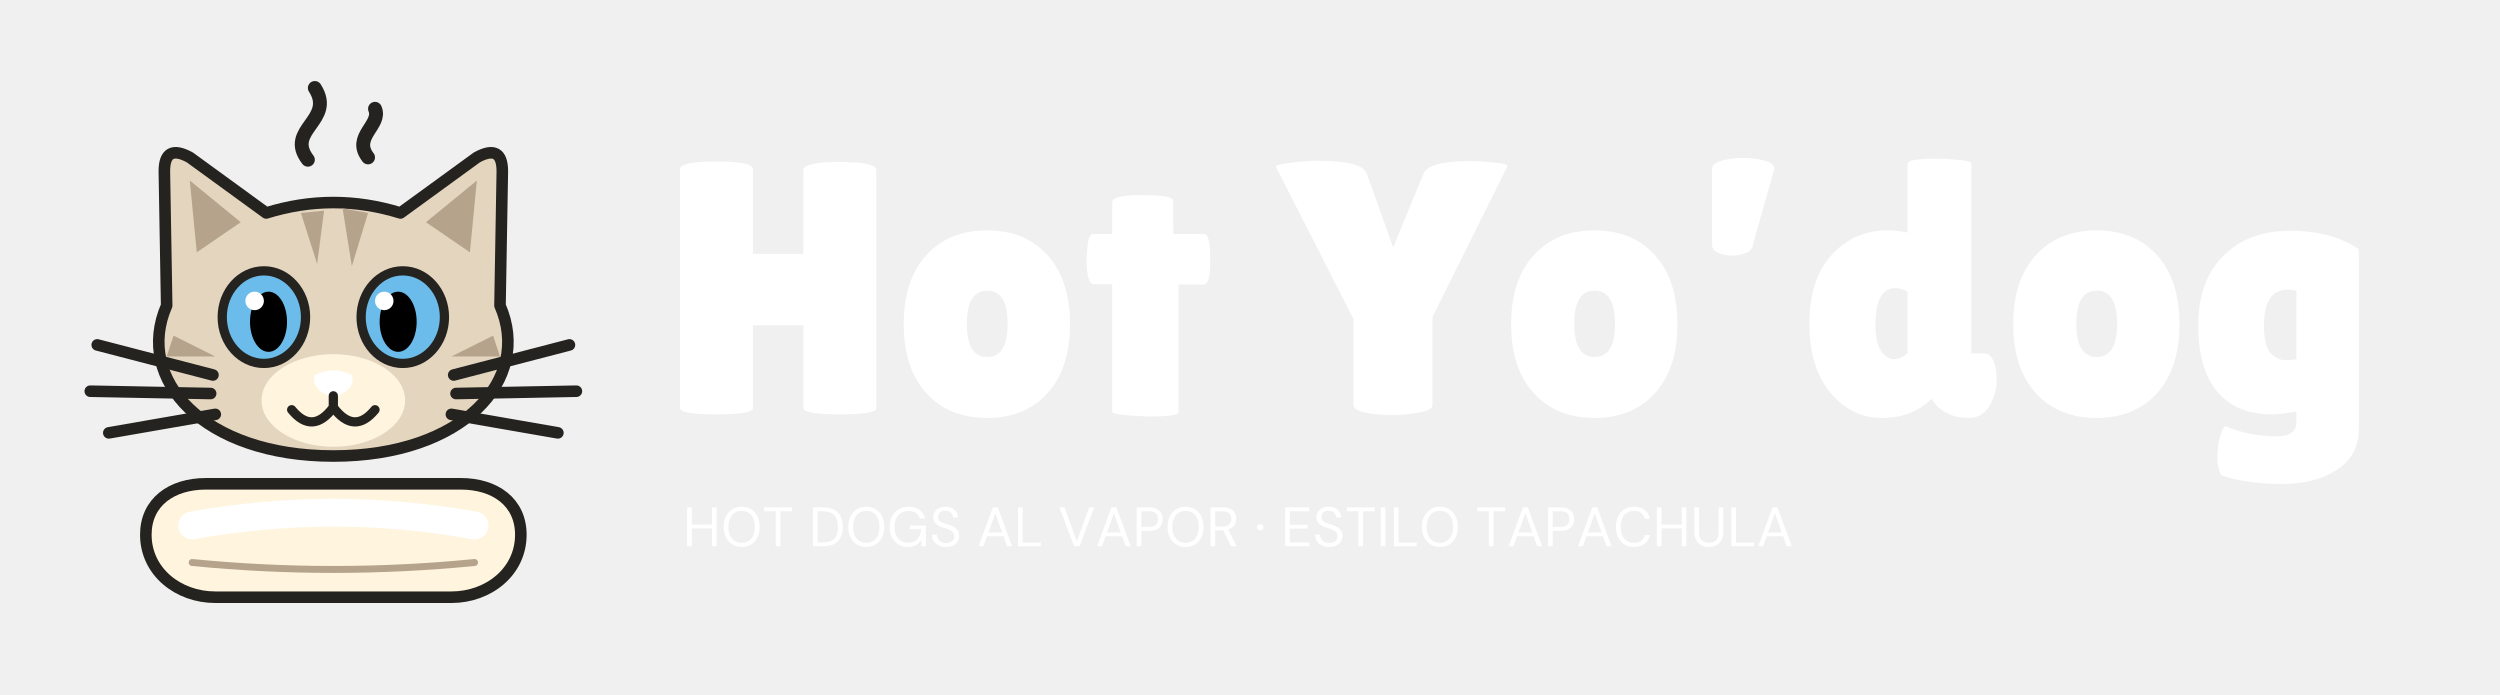
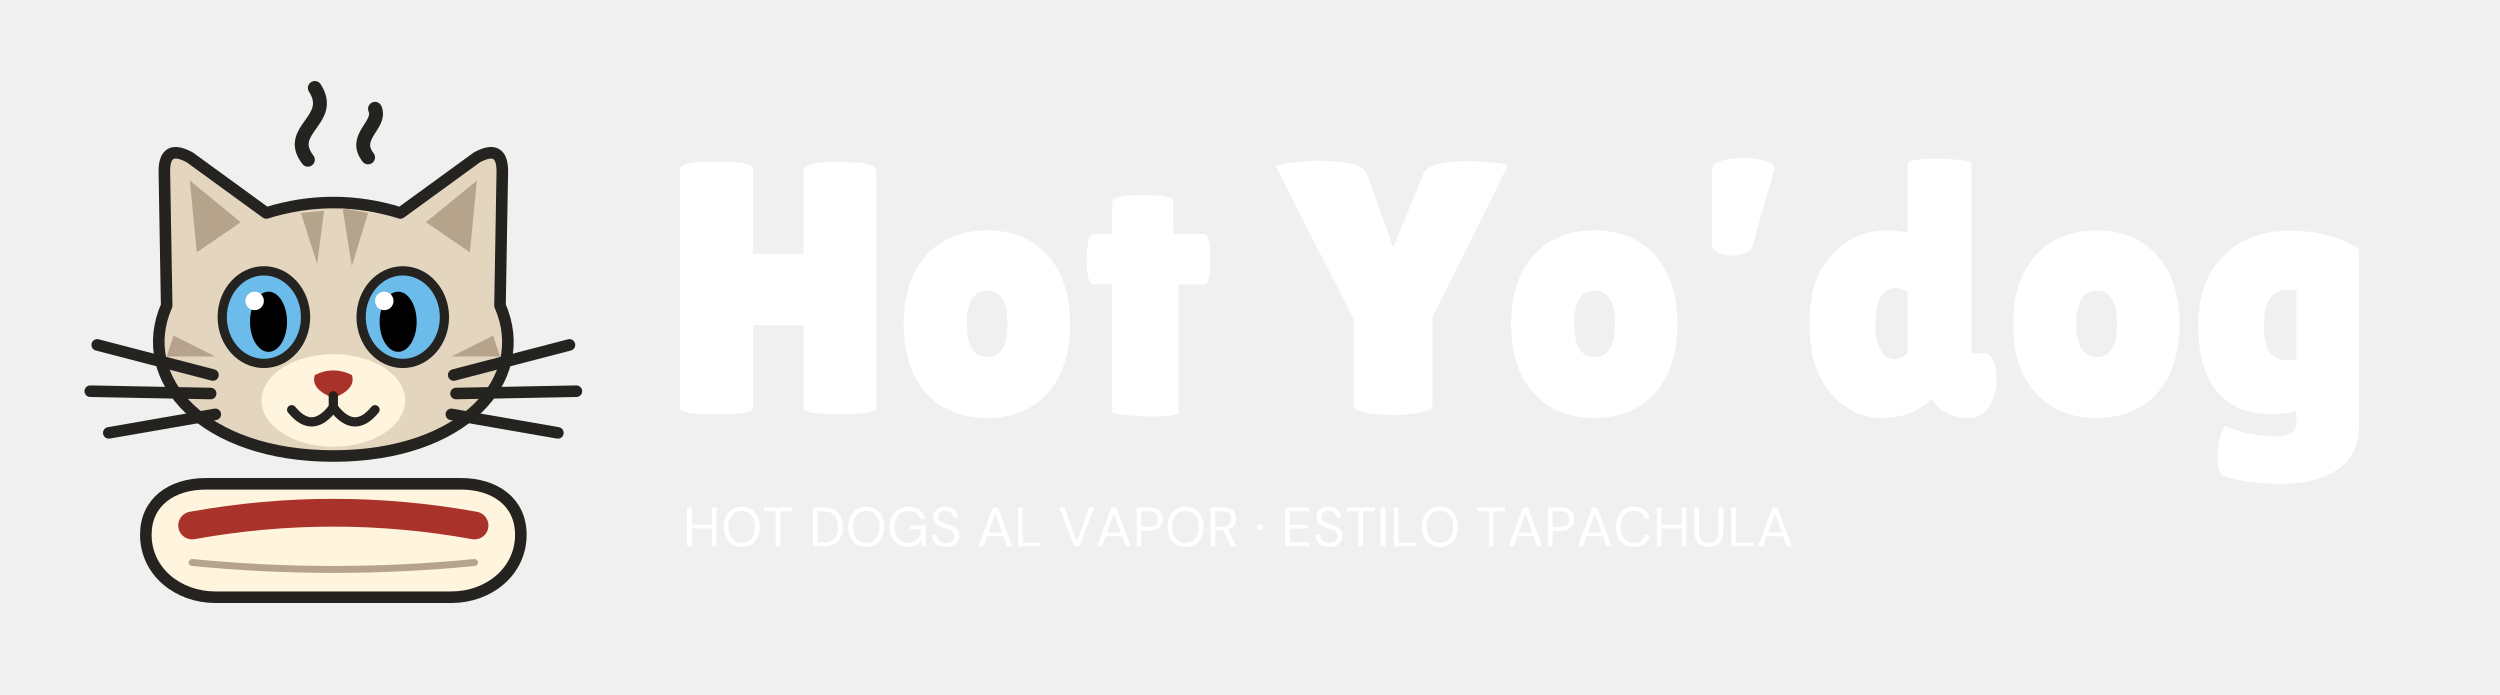
<svg xmlns="http://www.w3.org/2000/svg" width="1080" height="300" viewBox="0 0 1080 300">
  <g transform="translate(24 30)">
    <g id="primary">
      <path d="M48 102L47 44Q47 32 58 38L91 62Q120 53 149 62L182 38Q193 32 193 44L192 102C206 134 176 167 120 167C64 167 34 134 48 102Z" fill="#E4D5BF" stroke="#25231F" stroke-width="5" stroke-linejoin="round" />
      <path d="M58 48L61 79L80 66Z M182 48L179 79L160 66Z" fill="#B5A38C" />
      <path d="M106 62L113 84L116 61Z M124 60L128 85L135 62Z M51 115L69 124L48 124Z M189 115L171 124L192 124Z" fill="#B5A38C" />
      <ellipse cx="120" cy="143" rx="31" ry="20" fill="#FFF5DF" />
      <g fill="#6CBCEB" stroke="#25231F" stroke-width="4">
        <ellipse cx="90" cy="107" rx="18" ry="20" />
        <ellipse cx="150" cy="107" rx="18" ry="20" />
      </g>
-       <path d="M112 132Q120 128 128 132Q130 138 120 142Q110 138 112 132Z" fill="#FFFFFF" />
+       <path d="M112 132Q120 128 128 132Q130 138 120 142Q110 138 112 132Z" fill="#A9322A" />
      <path d="M120 141V146M102 147Q111 158 120 146Q129 158 138 147" fill="none" stroke="#25231F" stroke-width="4" stroke-linecap="round" />
      <g data-detail="pupils" fill="#000000">
        <ellipse cx="92" cy="109" rx="8" ry="13" />
        <ellipse cx="148" cy="109" rx="8" ry="13" />
      </g>
      <g fill="#FFFFFF">
        <circle cx="86" cy="100" r="4" />
        <circle cx="142" cy="100" r="4" />
      </g>
      <g data-detail="whiskers" fill="none" stroke="#25231F" stroke-width="5" stroke-linecap="round">
        <path d="M18 119L68 132M15 139L67 140M23 157L69 149M222 119L172 132M225 139L173 140M217 157L171 149" />
      </g>
      <g fill="none" stroke="#25231F" stroke-width="6" stroke-linecap="round">
        <path d="M109 39C99 26 121 22 112 8M135 38C128 29 141 24 138 17" />
      </g>
      <path d="M39 201C39 187 50 179 65 179H175C190 179 201 187 201 201C201 217 187 228 171 228H69C53 228 39 217 39 201Z" fill="#FFF5DF" stroke="#25231F" stroke-width="5" />
-       <path d="M59 197Q120 186 181 197" fill="none" stroke="#FFFFFF" stroke-width="12" stroke-linecap="round" />
+       <path d="M59 197Q120 186 181 197" fill="none" stroke="#A9322A" stroke-width="12" stroke-linecap="round" />
      <path d="M59 213Q120 219 181 213" fill="none" stroke="#B5A38C" stroke-width="3" stroke-linecap="round" />
    </g>
  </g>
  <g transform="translate(286 49)">
    <g fill="#FFFFFF">
      <path d="M92.558 24.352L92.558 127.351Q92.558 130 76.820 130Q61.082 130 61.082 127.351L61.082 127.351L61.082 91.512L39.267 91.512L39.267 127.351Q39.267 130 23.529 130Q7.791 130 7.791 127.351L7.791 127.351L7.791 24.041Q7.791 20.769 23.529 20.769Q39.267 20.769 39.267 24.041L39.267 24.041L39.267 60.659L61.082 60.659L61.082 24.352Q61.082 22.171 68.873 21.236L68.873 21.236Q72.925 20.924 76.820 20.924L76.820 20.924L84.767 21.236Q92.558 22.171 92.558 24.352L92.558 24.352Z" />
      <path d="M114.140 120.806Q104.401 110.055 104.401 91.044Q104.401 72.034 114.140 61.282Q123.879 50.531 140.396 50.531Q156.913 50.531 166.574 61.282Q176.235 72.034 176.235 91.044Q176.235 110.055 166.574 120.806Q156.913 131.558 140.396 131.558Q123.879 131.558 114.140 120.806ZM140.474 76.553Q131.670 76.553 131.670 90.889Q131.670 105.224 140.474 105.224Q149.278 105.224 149.278 90.889Q149.278 76.553 140.474 76.553Z" />
      <path d="M223.138 73.904L223.138 129.065Q223.138 130.935 210.048 130.935L210.048 130.935Q194.466 130.312 194.466 128.909L194.466 128.909L194.466 73.748L186.519 73.748Q183.403 73.748 183.403 62.996L183.403 62.996Q183.403 60.192 183.948 56.140Q184.494 52.089 186.208 52.089L186.208 52.089L194.466 52.089L194.466 38.377Q194.466 35.260 207.633 35.260Q220.800 35.260 220.800 37.753L220.800 37.753L220.800 47.726L220.956 52.089L234.201 52.089Q236.850 52.089 236.850 62.996Q236.850 73.904 234.201 73.904L234.201 73.904L223.138 73.904Z" />
      <path d="" />
      <path d="M315.852 57.854L328.941 26.067Q330.967 20.613 348.886 20.613L348.886 20.613Q353.405 20.613 359.560 21.236Q365.715 21.859 365.247 22.794L365.247 22.794L332.836 87.928L332.836 125.949Q332.836 128.598 324.266 129.688L324.266 129.688Q319.903 130.312 315.696 130.312Q311.489 130.312 307.282 129.844L307.282 129.844Q298.711 128.753 298.711 125.949L298.711 125.949L298.711 88.863L265.210 23.106Q264.586 22.171 271.598 21.314Q278.610 20.457 283.441 20.457L283.441 20.457Q302.607 20.457 304.477 26.067L304.477 26.067L315.852 57.854Z" />
      <path d="M376.545 120.806Q366.806 110.055 366.806 91.044Q366.806 72.034 376.545 61.282Q386.283 50.531 402.801 50.531Q419.318 50.531 428.979 61.282Q438.640 72.034 438.640 91.044Q438.640 110.055 428.979 120.806Q419.318 131.558 402.801 131.558Q386.283 131.558 376.545 120.806ZM402.879 76.553Q394.075 76.553 394.075 90.889Q394.075 105.224 402.879 105.224Q411.682 105.224 411.682 90.889Q411.682 76.553 402.879 76.553Z" />
      <path d="M466.688 60.815Q464.506 61.438 462.325 61.438Q460.143 61.438 457.962 60.815L457.962 60.815Q453.599 59.568 453.599 56.764L453.599 56.764L453.599 23.885Q453.599 21.080 460.299 19.834L460.299 19.834Q463.571 19.210 466.999 19.210Q470.427 19.210 473.856 19.834L473.856 19.834Q480.556 21.080 480.556 23.885L480.556 23.885L471.207 56.764Q471.207 59.568 466.688 60.815L466.688 60.815Z" />
      <path d="M538.054 51.466L538.054 21.859Q538.054 19.522 550.364 19.522L550.364 19.522Q554.571 19.522 560.103 20.067Q565.635 20.613 565.635 21.548L565.635 21.548L565.635 103.666L571.089 103.666Q574.984 103.666 576.231 110.678L576.231 110.678Q576.542 112.704 576.542 116.210Q576.542 119.716 574.361 124.702L574.361 124.702Q571.244 131.558 564.388 131.558L564.388 131.558Q559.246 131.558 555.273 129.533Q551.299 127.507 549.897 125.325L549.897 125.325L548.494 123.300Q539.924 131.558 526.991 131.558Q514.058 131.558 504.864 120.806Q495.671 110.055 495.671 90.811Q495.671 71.567 505.332 61.049Q514.993 50.531 529.484 50.531L529.484 50.531Q533.691 50.531 538.054 51.466L538.054 51.466ZM532.912 75.462L532.912 75.462Q524.186 75.462 524.186 91.200L524.186 91.200Q524.186 99.147 526.679 102.653Q529.172 106.159 532.211 106.159Q535.250 106.159 538.054 103.510L538.054 103.510L538.054 77.020Q535.405 75.462 532.912 75.462Z" />
      <path d="M593.449 120.806Q583.710 110.055 583.710 91.044Q583.710 72.034 593.449 61.282Q603.188 50.531 619.705 50.531Q636.222 50.531 645.883 61.282Q655.544 72.034 655.544 91.044Q655.544 110.055 645.883 120.806Q636.222 131.558 619.705 131.558Q603.188 131.558 593.449 120.806ZM619.783 76.553Q610.979 76.553 610.979 90.889Q610.979 105.224 619.783 105.224Q628.587 105.224 628.587 90.889Q628.587 76.553 619.783 76.553Z" />
      <path d="M695.279 130L695.279 130Q680.164 130 671.906 120.261Q663.647 110.522 663.647 91.434Q663.647 72.346 674.477 61.516Q685.306 50.686 703.304 50.686Q721.301 50.686 732.988 58.633L732.988 58.633L732.988 136.233Q732.988 147.764 723.639 153.919Q714.289 160.074 699.642 160.074Q684.995 160.074 673.464 156.334L673.464 156.334Q671.906 152.594 671.906 149.634L671.906 149.634Q671.906 139.661 675.178 134.986L675.178 134.986Q685.618 139.505 697.461 139.505L697.461 139.505Q706.031 139.505 706.031 133.428L706.031 133.428L706.031 128.753Q699.330 130 695.279 130ZM702.447 76.085L702.447 76.085Q692.007 76.085 692.007 91.824L692.007 91.824Q692.007 101.640 696.058 104.601L696.058 104.601Q698.707 106.627 701.356 106.627Q704.005 106.627 706.031 106.159L706.031 106.159L706.031 76.553Q704.161 76.085 702.447 76.085Z" />
    </g>
  </g>
  <path d="M309.592 236L307.576 236L307.576 219.200L309.592 219.200L309.592 236ZM298.864 236L296.848 236L296.848 219.200L298.864 219.200L298.864 236ZM308.080 228.272L298.480 228.272L298.480 226.616L308.080 226.616L308.080 228.272Z" fill="#FFFFFF" />
  <path d="M320.392 236.288L320.392 236.288Q318.088 236.288 316.336 235.196Q314.584 234.104 313.600 232.148Q312.616 230.192 312.616 227.600L312.616 227.600Q312.616 225.032 313.600 223.076Q314.584 221.120 316.336 220.016Q318.088 218.912 320.392 218.912L320.392 218.912Q322.744 218.912 324.496 220.016Q326.248 221.120 327.208 223.076Q328.168 225.032 328.168 227.600L328.168 227.600Q328.168 230.192 327.208 232.148Q326.248 234.104 324.496 235.196Q322.744 236.288 320.392 236.288ZM320.392 234.512L320.392 234.512Q322.120 234.512 323.404 233.684Q324.688 232.856 325.396 231.308Q326.104 229.760 326.104 227.600L326.104 227.600Q326.104 225.440 325.396 223.892Q324.688 222.344 323.404 221.528Q322.120 220.712 320.392 220.712L320.392 220.712Q318.688 220.712 317.404 221.528Q316.120 222.344 315.400 223.892Q314.680 225.440 314.680 227.600L314.680 227.600Q314.680 229.760 315.400 231.308Q316.120 232.856 317.404 233.684Q318.688 234.512 320.392 234.512Z" fill="#FFFFFF" />
  <path d="M337.120 236L335.104 236L335.104 220.856L330.088 220.856L330.088 219.200L342.136 219.200L342.136 220.856L337.120 220.856L337.120 236Z" fill="#FFFFFF" />
  <path d="" fill="#FFFFFF" />
  <path d="M355.504 236L351.184 236L351.184 219.200L355.504 219.200Q358.432 219.200 360.340 220.220Q362.248 221.240 363.172 223.124Q364.096 225.008 364.096 227.648L364.096 227.648Q364.096 230.240 363.172 232.112Q362.248 233.984 360.340 234.992Q358.432 236 355.504 236L355.504 236ZM353.200 220.880L353.200 234.320L355.456 234.320Q357.880 234.320 359.320 233.516Q360.760 232.712 361.384 231.212Q362.008 229.712 362.008 227.648L362.008 227.648Q362.008 225.536 361.384 224.024Q360.760 222.512 359.320 221.696Q357.880 220.880 355.456 220.880L355.456 220.880L353.200 220.880Z" fill="#FFFFFF" />
  <path d="M374.224 236.288L374.224 236.288Q371.920 236.288 370.168 235.196Q368.416 234.104 367.432 232.148Q366.448 230.192 366.448 227.600L366.448 227.600Q366.448 225.032 367.432 223.076Q368.416 221.120 370.168 220.016Q371.920 218.912 374.224 218.912L374.224 218.912Q376.576 218.912 378.328 220.016Q380.080 221.120 381.040 223.076Q382 225.032 382 227.600L382 227.600Q382 230.192 381.040 232.148Q380.080 234.104 378.328 235.196Q376.576 236.288 374.224 236.288ZM374.224 234.512L374.224 234.512Q375.952 234.512 377.236 233.684Q378.520 232.856 379.228 231.308Q379.936 229.760 379.936 227.600L379.936 227.600Q379.936 225.440 379.228 223.892Q378.520 222.344 377.236 221.528Q375.952 220.712 374.224 220.712L374.224 220.712Q372.520 220.712 371.236 221.528Q369.952 222.344 369.232 223.892Q368.512 225.440 368.512 227.600L368.512 227.600Q368.512 229.760 369.232 231.308Q369.952 232.856 371.236 233.684Q372.520 234.512 374.224 234.512Z" fill="#FFFFFF" />
  <path d="M392.224 236.288L392.224 236.288Q389.872 236.288 388.096 235.196Q386.320 234.104 385.336 232.160Q384.352 230.216 384.352 227.624L384.352 227.624Q384.352 225.056 385.348 223.088Q386.344 221.120 388.180 220.016Q390.016 218.912 392.512 218.912L392.512 218.912Q395.344 218.912 397.240 220.268Q399.136 221.624 399.664 224.048L399.664 224.048L397.336 224.048Q397 222.536 395.752 221.648Q394.504 220.760 392.512 220.760L392.512 220.760Q390.664 220.760 389.284 221.588Q387.904 222.416 387.160 223.952Q386.416 225.488 386.416 227.624L386.416 227.624Q386.416 229.760 387.160 231.308Q387.904 232.856 389.236 233.672Q390.568 234.488 392.296 234.488L392.296 234.488Q394.984 234.488 396.352 232.904Q397.720 231.320 397.912 228.608L397.912 228.608L393.064 228.608L393.064 227.024L399.976 227.024L399.976 236L398.128 236L397.960 233.240L397.960 233.240Q397.360 234.224 396.580 234.908Q395.800 235.592 394.744 235.940Q393.688 236.288 392.224 236.288Z" fill="#FFFFFF" />
  <path d="M408.688 236.288L408.688 236.288Q406.840 236.288 405.472 235.616Q404.104 234.944 403.360 233.744Q402.616 232.544 402.616 230.960L402.616 230.960L404.728 230.960Q404.728 231.944 405.184 232.772Q405.640 233.600 406.516 234.092Q407.392 234.584 408.688 234.584L408.688 234.584Q409.816 234.584 410.620 234.212Q411.424 233.840 411.844 233.192Q412.264 232.544 412.264 231.728L412.264 231.728Q412.264 230.816 411.868 230.204Q411.472 229.592 410.776 229.196Q410.080 228.800 409.168 228.488Q408.256 228.176 407.200 227.840L407.200 227.840Q405.088 227.168 404.140 226.148Q403.192 225.128 403.192 223.520L403.192 223.520Q403.192 222.152 403.828 221.120Q404.464 220.088 405.652 219.500Q406.840 218.912 408.472 218.912L408.472 218.912Q410.080 218.912 411.268 219.512Q412.456 220.112 413.128 221.156Q413.800 222.200 413.800 223.568L413.800 223.568L411.688 223.568Q411.688 222.872 411.328 222.200Q410.968 221.528 410.236 221.084Q409.504 220.640 408.400 220.640L408.400 220.640Q407.488 220.616 406.780 220.940Q406.072 221.264 405.676 221.864Q405.280 222.464 405.280 223.328L405.280 223.328Q405.280 224.144 405.628 224.648Q405.976 225.152 406.636 225.500Q407.296 225.848 408.184 226.136Q409.072 226.424 410.152 226.784L410.152 226.784Q411.376 227.192 412.324 227.780Q413.272 228.368 413.812 229.280Q414.352 230.192 414.352 231.608L414.352 231.608Q414.352 232.808 413.716 233.876Q413.080 234.944 411.832 235.616Q410.584 236.288 408.688 236.288Z" fill="#FFFFFF" />
  <path d="" fill="#FFFFFF" />
  <path d="M424.840 236L422.728 236L428.920 219.200L431.056 219.200L437.224 236L435.064 236L429.976 221.720L429.976 221.720L424.840 236ZM434.320 231.680L425.560 231.680L426.136 230.048L433.744 230.048L434.320 231.680Z" fill="#FFFFFF" />
  <path d="M449.632 236L439.792 236L439.792 219.200L441.808 219.200L441.808 234.392L449.632 234.392L449.632 236Z" fill="#FFFFFF" />
  <path d="" fill="#FFFFFF" />
  <path d="M466.360 236L464.008 236L457.696 219.200L459.880 219.200L465.184 233.864L465.184 233.864L470.536 219.200L472.672 219.200L466.360 236Z" fill="#FFFFFF" />
  <path d="M476.080 236L473.968 236L480.160 219.200L482.296 219.200L488.464 236L486.304 236L481.216 221.720L481.216 221.720L476.080 236ZM485.560 231.680L476.800 231.680L477.376 230.048L484.984 230.048L485.560 231.680Z" fill="#FFFFFF" />
  <path d="M493.048 236L491.032 236L491.032 219.200L496.432 219.200Q498.448 219.200 499.744 219.872Q501.040 220.544 501.664 221.684Q502.288 222.824 502.288 224.264L502.288 224.264Q502.288 225.680 501.664 226.832Q501.040 227.984 499.756 228.656Q498.472 229.328 496.432 229.328L496.432 229.328L493.048 229.328L493.048 236ZM493.048 220.880L493.048 227.624L496.408 227.624Q498.520 227.624 499.372 226.700Q500.224 225.776 500.224 224.264L500.224 224.264Q500.224 222.680 499.372 221.780Q498.520 220.880 496.408 220.880L496.408 220.880L493.048 220.880Z" fill="#FFFFFF" />
  <path d="M512.152 236.288L512.152 236.288Q509.848 236.288 508.096 235.196Q506.344 234.104 505.360 232.148Q504.376 230.192 504.376 227.600L504.376 227.600Q504.376 225.032 505.360 223.076Q506.344 221.120 508.096 220.016Q509.848 218.912 512.152 218.912L512.152 218.912Q514.504 218.912 516.256 220.016Q518.008 221.120 518.968 223.076Q519.928 225.032 519.928 227.600L519.928 227.600Q519.928 230.192 518.968 232.148Q518.008 234.104 516.256 235.196Q514.504 236.288 512.152 236.288ZM512.152 234.512L512.152 234.512Q513.880 234.512 515.164 233.684Q516.448 232.856 517.156 231.308Q517.864 229.760 517.864 227.600L517.864 227.600Q517.864 225.440 517.156 223.892Q516.448 222.344 515.164 221.528Q513.880 220.712 512.152 220.712L512.152 220.712Q510.448 220.712 509.164 221.528Q507.880 222.344 507.160 223.892Q506.440 225.440 506.440 227.600L506.440 227.600Q506.440 229.760 507.160 231.308Q507.880 232.856 509.164 233.684Q510.448 234.512 512.152 234.512Z" fill="#FFFFFF" />
  <path d="M524.968 236L522.952 236L522.952 219.200L528.376 219.200Q530.344 219.200 531.592 219.860Q532.840 220.520 533.440 221.624Q534.040 222.728 534.040 224.120L534.040 224.120Q534.040 225.464 533.428 226.592Q532.816 227.720 531.544 228.392Q530.272 229.064 528.280 229.064L528.280 229.064L524.968 229.064L524.968 236ZM534.208 236L531.832 236L528.136 228.488L530.392 228.488L534.208 236ZM524.968 220.904L524.968 227.480L528.232 227.480Q530.152 227.480 531.052 226.544Q531.952 225.608 531.952 224.144L531.952 224.144Q531.952 222.656 531.076 221.780Q530.200 220.904 528.208 220.904L528.208 220.904L524.968 220.904Z" fill="#FFFFFF" />
  <path d="" fill="#FFFFFF" />
  <path d="M544.408 229.160L544.408 229.160Q543.832 229.160 543.436 228.764Q543.040 228.368 543.040 227.792L543.040 227.792Q543.040 227.192 543.436 226.808Q543.832 226.424 544.408 226.424L544.408 226.424Q545.032 226.424 545.404 226.808Q545.776 227.192 545.776 227.792L545.776 227.792Q545.776 228.368 545.404 228.764Q545.032 229.160 544.408 229.160Z" fill="#FFFFFF" />
  <path d="" fill="#FFFFFF" />
  <path d="M565.600 236L555.208 236L555.208 219.200L565.600 219.200L565.600 220.856L557.224 220.856L557.224 226.712L564.880 226.712L564.880 228.344L557.224 228.344L557.224 234.344L565.600 234.344L565.600 236Z" fill="#FFFFFF" />
  <path d="M574.240 236.288L574.240 236.288Q572.392 236.288 571.024 235.616Q569.656 234.944 568.912 233.744Q568.168 232.544 568.168 230.960L568.168 230.960L570.280 230.960Q570.280 231.944 570.736 232.772Q571.192 233.600 572.068 234.092Q572.944 234.584 574.240 234.584L574.240 234.584Q575.368 234.584 576.172 234.212Q576.976 233.840 577.396 233.192Q577.816 232.544 577.816 231.728L577.816 231.728Q577.816 230.816 577.420 230.204Q577.024 229.592 576.328 229.196Q575.632 228.800 574.720 228.488Q573.808 228.176 572.752 227.840L572.752 227.840Q570.640 227.168 569.692 226.148Q568.744 225.128 568.744 223.520L568.744 223.520Q568.744 222.152 569.380 221.120Q570.016 220.088 571.204 219.500Q572.392 218.912 574.024 218.912L574.024 218.912Q575.632 218.912 576.820 219.512Q578.008 220.112 578.680 221.156Q579.352 222.200 579.352 223.568L579.352 223.568L577.240 223.568Q577.240 222.872 576.880 222.200Q576.520 221.528 575.788 221.084Q575.056 220.640 573.952 220.640L573.952 220.640Q573.040 220.616 572.332 220.940Q571.624 221.264 571.228 221.864Q570.832 222.464 570.832 223.328L570.832 223.328Q570.832 224.144 571.180 224.648Q571.528 225.152 572.188 225.500Q572.848 225.848 573.736 226.136Q574.624 226.424 575.704 226.784L575.704 226.784Q576.928 227.192 577.876 227.780Q578.824 228.368 579.364 229.280Q579.904 230.192 579.904 231.608L579.904 231.608Q579.904 232.808 579.268 233.876Q578.632 234.944 577.384 235.616Q576.136 236.288 574.240 236.288Z" fill="#FFFFFF" />
  <path d="M588.856 236L586.840 236L586.840 220.856L581.824 220.856L581.824 219.200L593.872 219.200L593.872 220.856L588.856 220.856L588.856 236Z" fill="#FFFFFF" />
  <path d="M598.480 236L596.464 236L596.464 219.200L598.480 219.200L598.480 236Z" fill="#FFFFFF" />
  <path d="M612.016 236L602.176 236L602.176 219.200L604.192 219.200L604.192 234.392L612.016 234.392L612.016 236Z" fill="#FFFFFF" />
  <path d="M622.024 236.288L622.024 236.288Q619.720 236.288 617.968 235.196Q616.216 234.104 615.232 232.148Q614.248 230.192 614.248 227.600L614.248 227.600Q614.248 225.032 615.232 223.076Q616.216 221.120 617.968 220.016Q619.720 218.912 622.024 218.912L622.024 218.912Q624.376 218.912 626.128 220.016Q627.880 221.120 628.840 223.076Q629.800 225.032 629.800 227.600L629.800 227.600Q629.800 230.192 628.840 232.148Q627.880 234.104 626.128 235.196Q624.376 236.288 622.024 236.288ZM622.024 234.512L622.024 234.512Q623.752 234.512 625.036 233.684Q626.320 232.856 627.028 231.308Q627.736 229.760 627.736 227.600L627.736 227.600Q627.736 225.440 627.028 223.892Q626.320 222.344 625.036 221.528Q623.752 220.712 622.024 220.712L622.024 220.712Q620.320 220.712 619.036 221.528Q617.752 222.344 617.032 223.892Q616.312 225.440 616.312 227.600L616.312 227.600Q616.312 229.760 617.032 231.308Q617.752 232.856 619.036 233.684Q620.320 234.512 622.024 234.512Z" fill="#FFFFFF" />
  <path d="" fill="#FFFFFF" />
  <path d="M645.208 236L643.192 236L643.192 220.856L638.176 220.856L638.176 219.200L650.224 219.200L650.224 220.856L645.208 220.856L645.208 236Z" fill="#FFFFFF" />
  <path d="M653.824 236L651.712 236L657.904 219.200L660.040 219.200L666.208 236L664.048 236L658.960 221.720L658.960 221.720L653.824 236ZM663.304 231.680L654.544 231.680L655.120 230.048L662.728 230.048L663.304 231.680Z" fill="#FFFFFF" />
  <path d="M670.792 236L668.776 236L668.776 219.200L674.176 219.200Q676.192 219.200 677.488 219.872Q678.784 220.544 679.408 221.684Q680.032 222.824 680.032 224.264L680.032 224.264Q680.032 225.680 679.408 226.832Q678.784 227.984 677.500 228.656Q676.216 229.328 674.176 229.328L674.176 229.328L670.792 229.328L670.792 236ZM670.792 220.880L670.792 227.624L674.152 227.624Q676.264 227.624 677.116 226.700Q677.968 225.776 677.968 224.264L677.968 224.264Q677.968 222.680 677.116 221.780Q676.264 220.880 674.152 220.880L674.152 220.880L670.792 220.880Z" fill="#FFFFFF" />
  <path d="M683.800 236L681.688 236L687.880 219.200L690.016 219.200L696.184 236L694.024 236L688.936 221.720L688.936 221.720L683.800 236ZM693.280 231.680L684.520 231.680L685.096 230.048L692.704 230.048L693.280 231.680Z" fill="#FFFFFF" />
  <path d="M705.832 236.288L705.832 236.288Q703.456 236.288 701.716 235.196Q699.976 234.104 699.028 232.148Q698.080 230.192 698.080 227.600L698.080 227.600Q698.080 225.008 699.028 223.052Q699.976 221.096 701.716 220.004Q703.456 218.912 705.832 218.912L705.832 218.912Q708.688 218.912 710.464 220.280Q712.240 221.648 712.744 224.144L712.744 224.144L710.560 224.144Q710.152 222.584 708.988 221.636Q707.824 220.688 705.832 220.688L705.832 220.688Q704.104 220.688 702.820 221.516Q701.536 222.344 700.840 223.892Q700.144 225.440 700.144 227.600L700.144 227.600Q700.144 229.760 700.840 231.308Q701.536 232.856 702.820 233.684Q704.104 234.512 705.832 234.512L705.832 234.512Q707.824 234.512 708.988 233.588Q710.152 232.664 710.560 231.128L710.560 231.128L712.744 231.128Q712.240 233.552 710.464 234.920Q708.688 236.288 705.832 236.288Z" fill="#FFFFFF" />
  <path d="M728.512 236L726.496 236L726.496 219.200L728.512 219.200L728.512 236ZM717.784 236L715.768 236L715.768 219.200L717.784 219.200L717.784 236ZM727.000 228.272L717.400 228.272L717.400 226.616L727.000 226.616L727.000 228.272Z" fill="#FFFFFF" />
  <path d="M738.184 236.288L738.184 236.288Q736.456 236.288 735.052 235.592Q733.648 234.896 732.808 233.468Q731.968 232.040 731.968 229.808L731.968 229.808L731.968 219.200L733.984 219.200L733.984 229.832Q733.984 231.464 734.524 232.496Q735.064 233.528 736.024 234.008Q736.984 234.488 738.232 234.488L738.232 234.488Q739.504 234.488 740.440 234.008Q741.376 233.528 741.904 232.496Q742.432 231.464 742.432 229.832L742.432 229.832L742.432 219.200L744.448 219.200L744.448 229.808Q744.448 232.040 743.608 233.468Q742.768 234.896 741.352 235.592Q739.936 236.288 738.184 236.288Z" fill="#FFFFFF" />
  <path d="M757.744 236L747.904 236L747.904 219.200L749.920 219.200L749.920 234.392L757.744 234.392L757.744 236Z" fill="#FFFFFF" />
  <path d="M761.656 236L759.544 236L765.736 219.200L767.872 219.200L774.040 236L771.880 236L766.792 221.720L766.792 221.720L761.656 236ZM771.136 231.680L762.376 231.680L762.952 230.048L770.560 230.048L771.136 231.680Z" fill="#FFFFFF" />
</svg>
